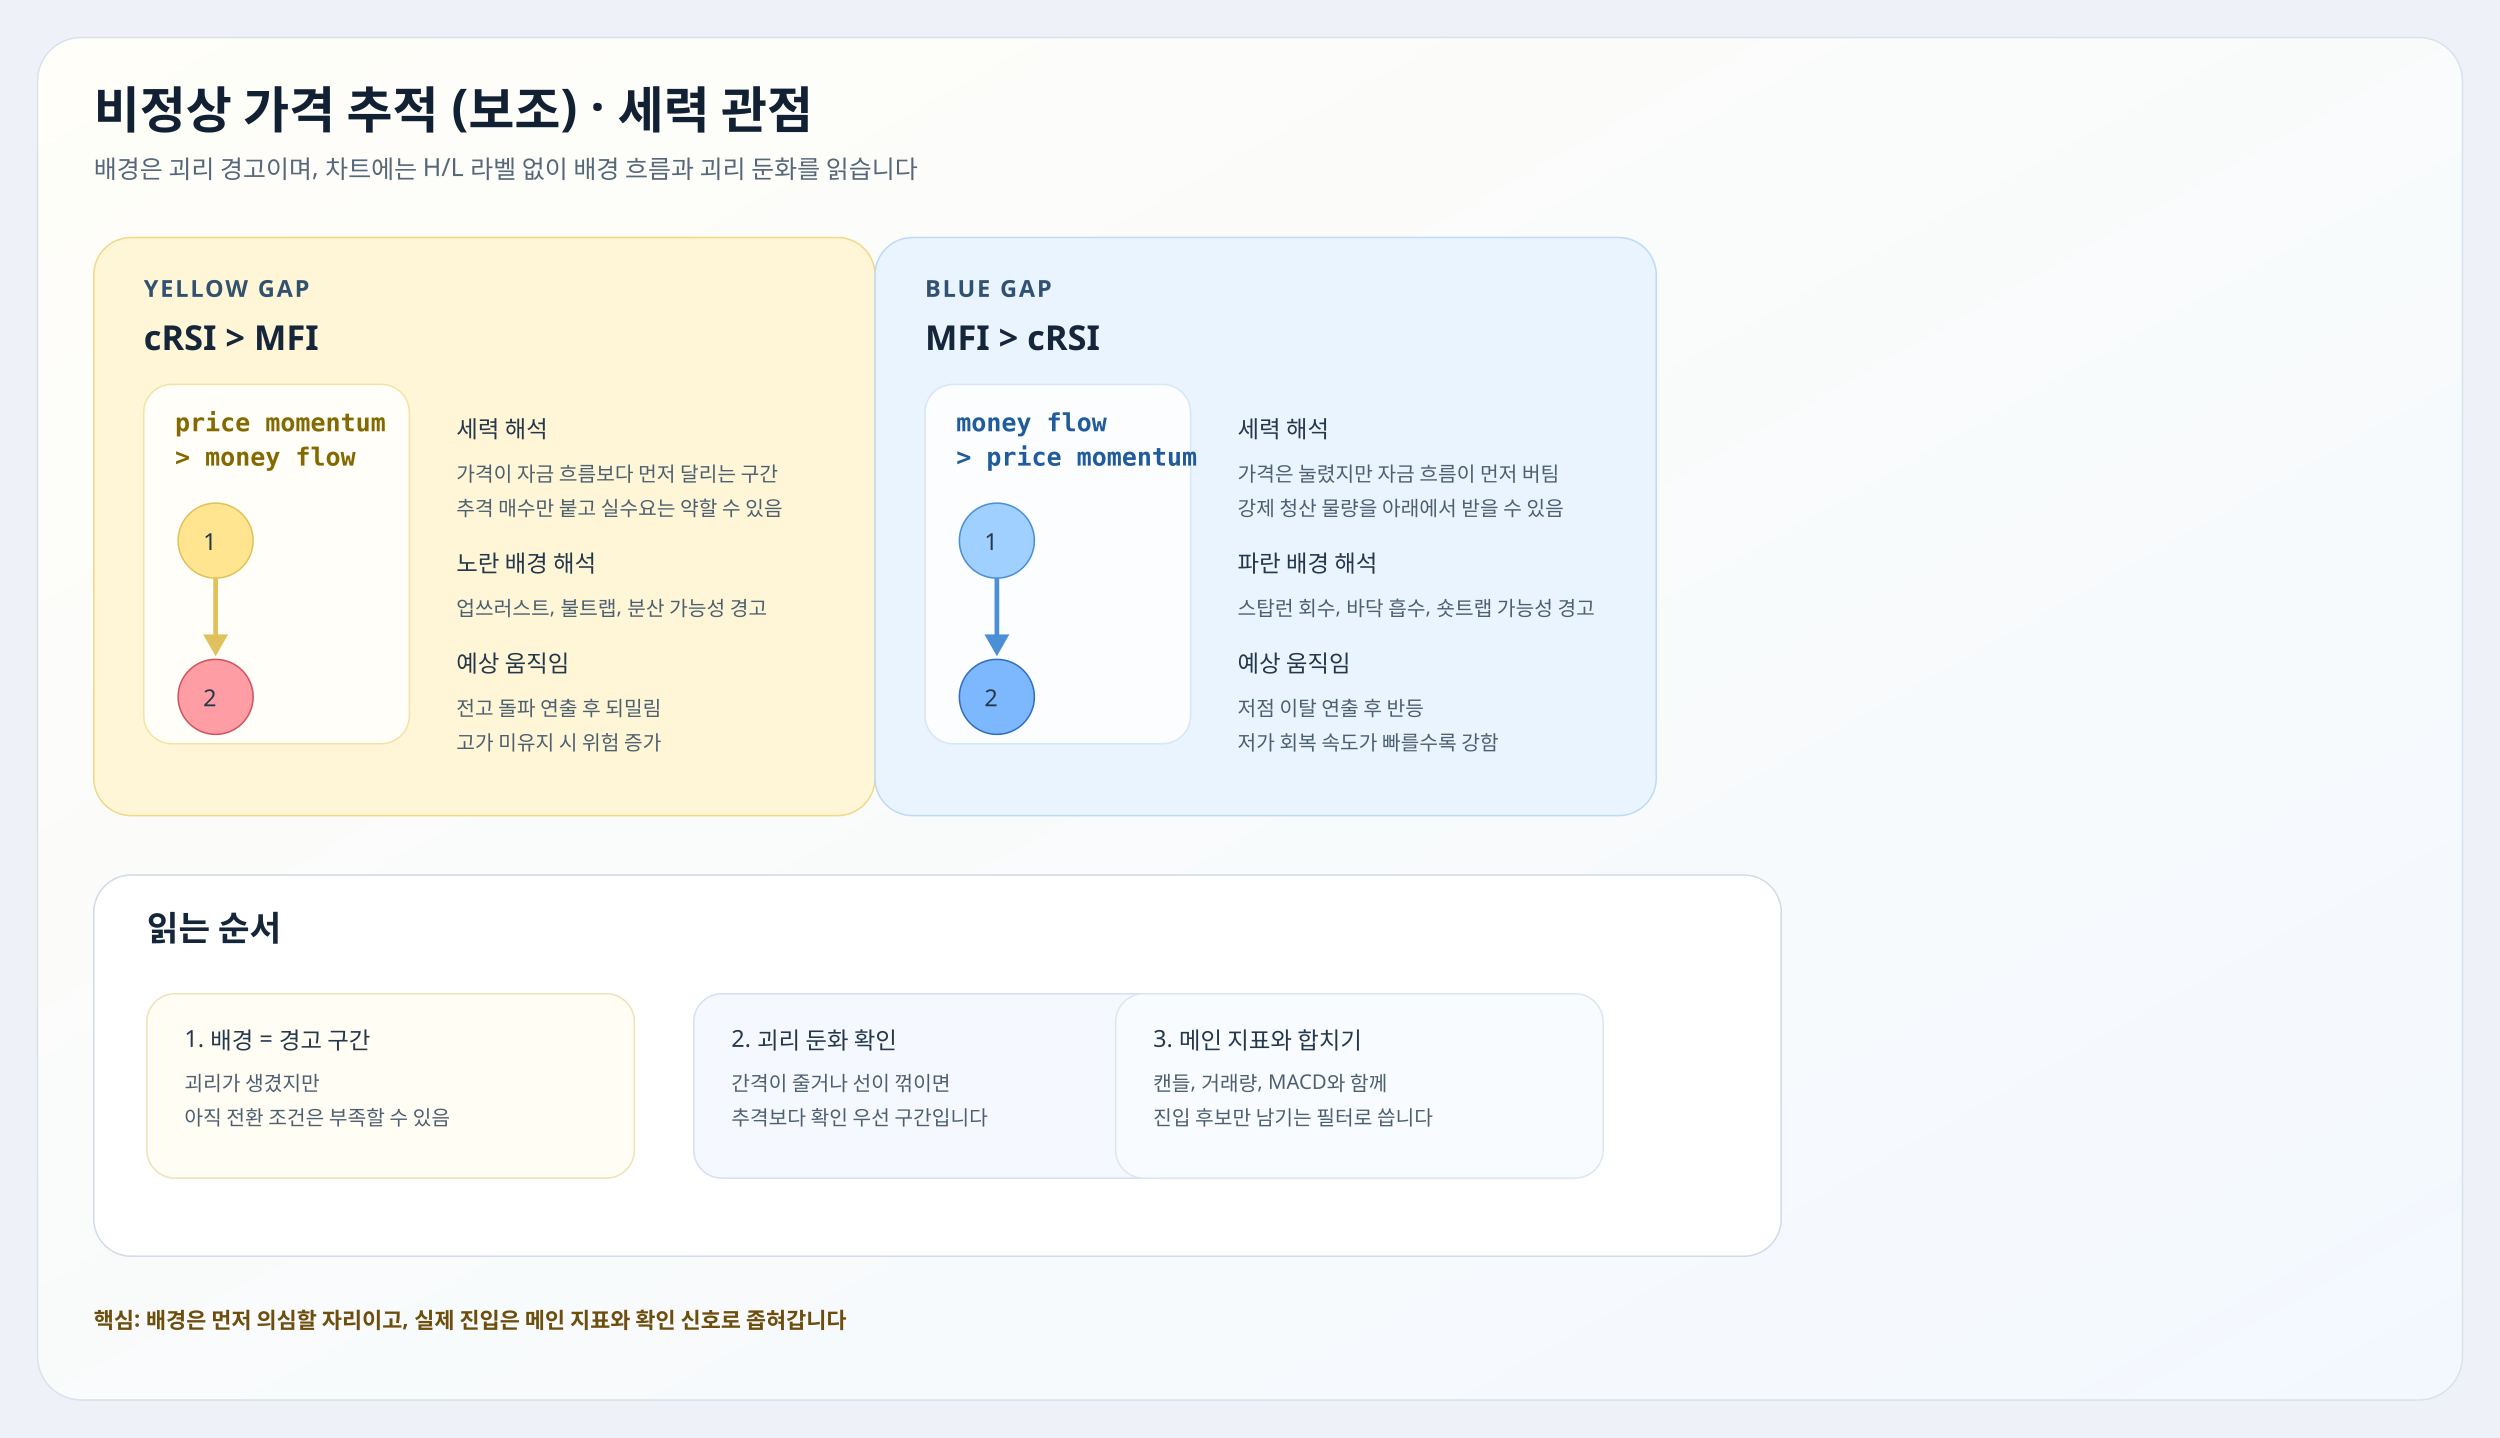
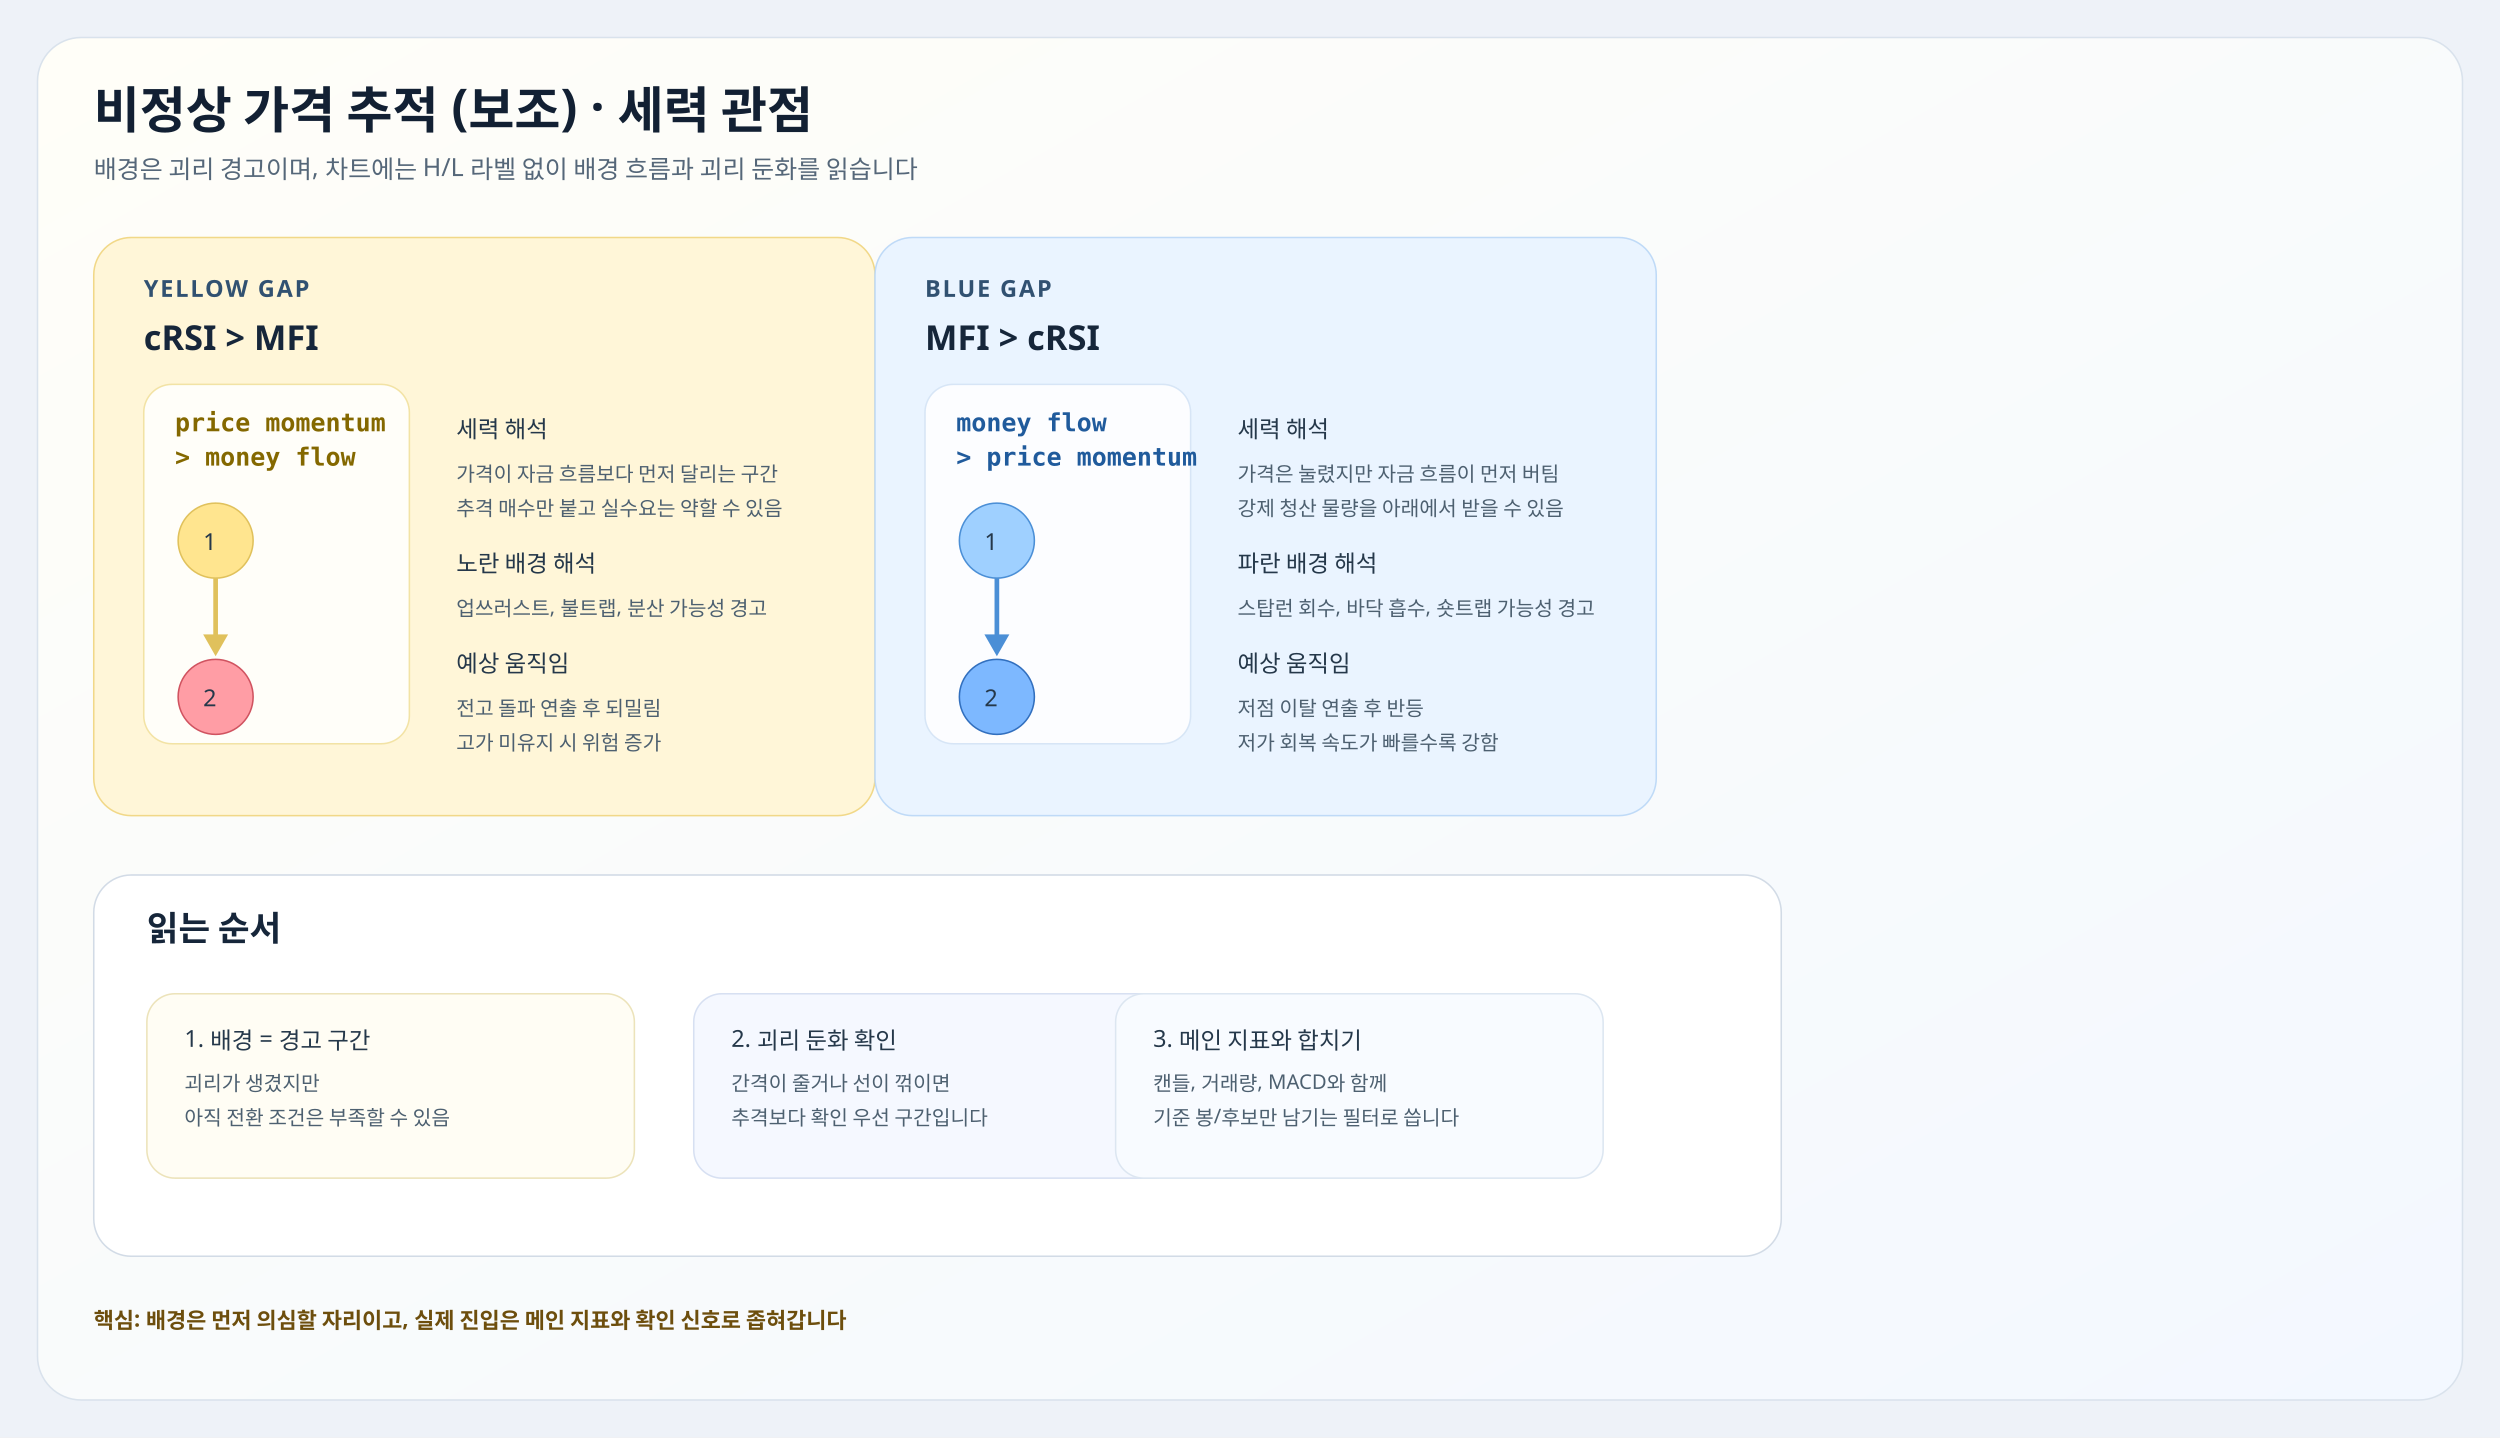
<svg xmlns="http://www.w3.org/2000/svg" width="1600" height="920" viewBox="0 0 1600 920" role="img" aria-labelledby="title desc">
  <defs>
    <linearGradient id="bg" x1="0%" y1="0%" x2="100%" y2="100%">
      <stop offset="0%" stop-color="#fffef8" />
      <stop offset="100%" stop-color="#f3f8ff" />
    </linearGradient>
    <style>
      .title { font: 700 32px 'Pretendard','Apple SD Gothic Neo','Malgun Gothic',sans-serif; fill: #122033; }
      .subtitle { font: 500 16px 'Pretendard','Apple SD Gothic Neo','Malgun Gothic',sans-serif; fill: #556779; }
      .cardTitle { font: 700 22px 'Pretendard','Apple SD Gothic Neo','Malgun Gothic',sans-serif; fill: #16263a; }
      .label { font: 700 15px 'Pretendard','Apple SD Gothic Neo','Malgun Gothic',sans-serif; fill: #315171; letter-spacing: 0.08em; }
      .body { font: 500 15px 'Pretendard','Apple SD Gothic Neo','Malgun Gothic',sans-serif; fill: #25384a; }
      .small { font: 500 13px 'Pretendard','Apple SD Gothic Neo','Malgun Gothic',sans-serif; fill: #4d6070; }
      .mono { font: 700 16px 'Menlo','Consolas',monospace; fill: #846800; }
      .monoBlue { font: 700 16px 'Menlo','Consolas',monospace; fill: #205b9c; }
      .note { font: 700 14px 'Pretendard','Apple SD Gothic Neo','Malgun Gothic',sans-serif; fill: #6d4e0d; }
    </style>
  </defs>
  <rect width="1600" height="920" fill="#eef2f8" />
  <rect x="24" y="24" width="1552" height="872" rx="28" fill="url(#bg)" stroke="#d9e2ec" />
  <text x="60" y="82" class="title">비정상 가격 추적 (보조) · 세력 관점</text>
  <text x="60" y="114" class="subtitle">배경은 괴리 경고이며, 차트에는 H/L 라벨 없이 배경 흐름과 괴리 둔화를 읽습니다</text>
  <rect x="60" y="152" width="500" height="370" rx="24" fill="#fff6d8" stroke="#f1d888" />
  <text x="92" y="190" class="label">YELLOW GAP</text>
  <text x="92" y="224" class="cardTitle">cRSI &gt; MFI</text>
  <rect x="92" y="246" width="170" height="230" rx="18" fill="#ffffff" opacity="0.84" stroke="#f0df9b" />
  <text x="112" y="276" class="mono">price momentum</text>
  <text x="112" y="298" class="mono">&gt; money flow</text>
  <circle cx="138" cy="346" r="24" fill="#ffe58f" stroke="#e0c15c" />
  <text x="130" y="352" class="body">1</text>
  <line x1="138" y1="370" x2="138" y2="410" stroke="#e0c15c" stroke-width="3" />
  <polygon points="138,420 130,406 146,406" fill="#e0c15c" />
  <circle cx="138" cy="446" r="24" fill="#ff9da5" stroke="#d05360" />
  <text x="130" y="452" class="body">2</text>
  <text x="292" y="280" class="body">세력 해석</text>
  <text x="292" y="308" class="small">가격이 자금 흐름보다 먼저 달리는 구간</text>
  <text x="292" y="330" class="small">추격 매수만 붙고 실수요는 약할 수 있음</text>
  <text x="292" y="366" class="body">노란 배경 해석</text>
  <text x="292" y="394" class="small">업쓰러스트, 불트랩, 분산 가능성 경고</text>
  <text x="292" y="430" class="body">예상 움직임</text>
  <text x="292" y="458" class="small">전고 돌파 연출 후 되밀림</text>
  <text x="292" y="480" class="small">고가 미유지 시 위험 증가</text>
  <g transform="translate(-80 0)">
    <rect x="640" y="152" width="500" height="370" rx="24" fill="#eaf4ff" stroke="#bfdaf7" />
    <text x="672" y="190" class="label">BLUE GAP</text>
    <text x="672" y="224" class="cardTitle">MFI &gt; cRSI</text>
    <rect x="672" y="246" width="170" height="230" rx="18" fill="#ffffff" opacity="0.84" stroke="#d3e3f4" />
    <text x="692" y="276" class="monoBlue">money flow</text>
    <text x="692" y="298" class="monoBlue">&gt; price momentum</text>
    <circle cx="718" cy="346" r="24" fill="#9fd0ff" stroke="#4b8fd6" />
    <text x="710" y="352" class="body">1</text>
    <line x1="718" y1="370" x2="718" y2="410" stroke="#4b8fd6" stroke-width="3" />
    <polygon points="718,420 710,406 726,406" fill="#4b8fd6" />
    <circle cx="718" cy="446" r="24" fill="#7db8ff" stroke="#316fbe" />
    <text x="710" y="452" class="body">2</text>
    <text x="872" y="280" class="body">세력 해석</text>
    <text x="872" y="308" class="small">가격은 눌렸지만 자금 흐름이 먼저 버팀</text>
    <text x="872" y="330" class="small">강제 청산 물량을 아래에서 받을 수 있음</text>
    <text x="872" y="366" class="body">파란 배경 해석</text>
    <text x="872" y="394" class="small">스탑런 회수, 바닥 흡수, 숏트랩 가능성 경고</text>
    <text x="872" y="430" class="body">예상 움직임</text>
    <text x="872" y="458" class="small">저점 이탈 연출 후 반등</text>
    <text x="872" y="480" class="small">저가 회복 속도가 빠를수록 강함</text>
  </g>
  <rect x="60" y="560" width="1080" height="244" rx="24" fill="#ffffff" stroke="#d2dbe6" />
  <text x="94" y="602" class="cardTitle">읽는 순서</text>
  <rect x="94" y="636" width="312" height="118" rx="18" fill="#fffdf4" stroke="#ece3ba" />
  <text x="118" y="670" class="body">1. 배경 = 경고 구간</text>
  <text x="118" y="698" class="small">괴리가 생겼지만</text>
  <text x="118" y="720" class="small">아직 전환 조건은 부족할 수 있음</text>
  <rect x="444" y="636" width="312" height="118" rx="18" fill="#f5f8ff" stroke="#d7e0f2" />
  <text x="468" y="670" class="body">2. 괴리 둔화 확인</text>
  <text x="468" y="698" class="small">간격이 줄거나 선이 꺾이면</text>
  <text x="468" y="720" class="small">추격보다 확인 우선 구간입니다</text>
  <g transform="translate(-80 0)">
    <rect x="794" y="636" width="312" height="118" rx="18" fill="#f8fbff" stroke="#dce6f1" />
    <text x="818" y="670" class="body">3. 메인 지표와 합치기</text>
    <text x="818" y="698" class="small">캔들, 거래량, MACD와 함께</text>
-     <text x="818" y="720" class="small">진입 후보만 남기는 필터로 씁니다</text>
+     <text x="818" y="720" class="small">기준 봉/후보만 남기는 필터로 씁니다</text>
  </g>
  <text x="60" y="850" class="note">핵심: 배경은 먼저 의심할 자리이고, 실제 진입은 메인 지표와 확인 신호로 좁혀갑니다</text>
</svg>
